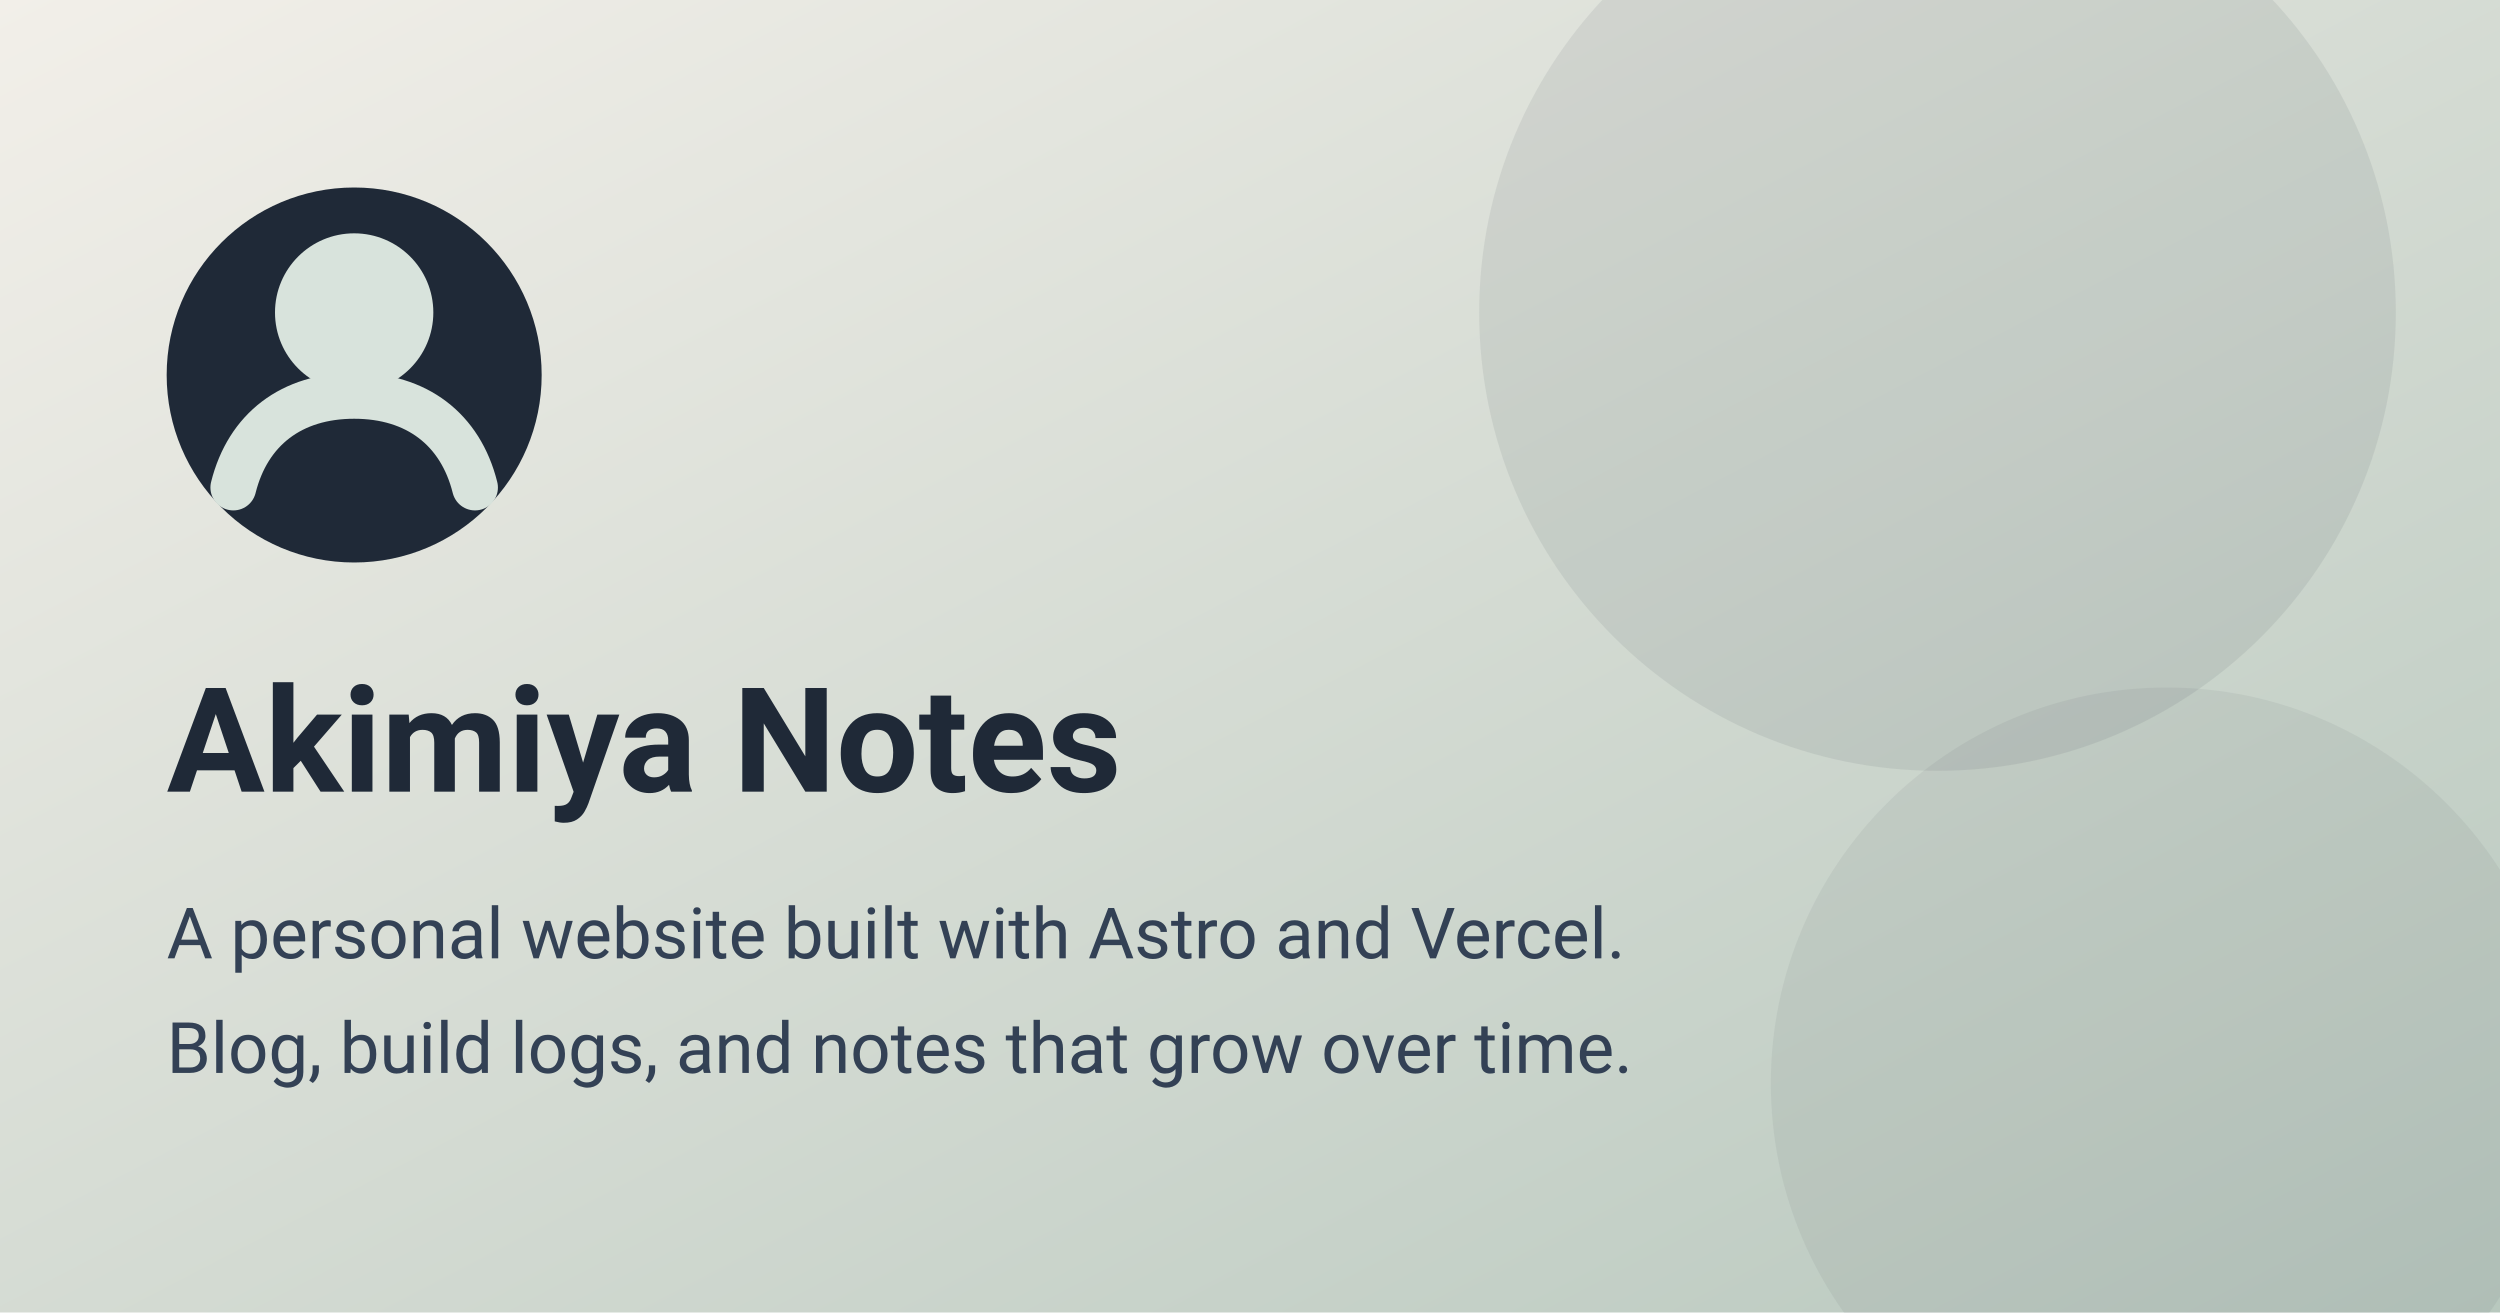
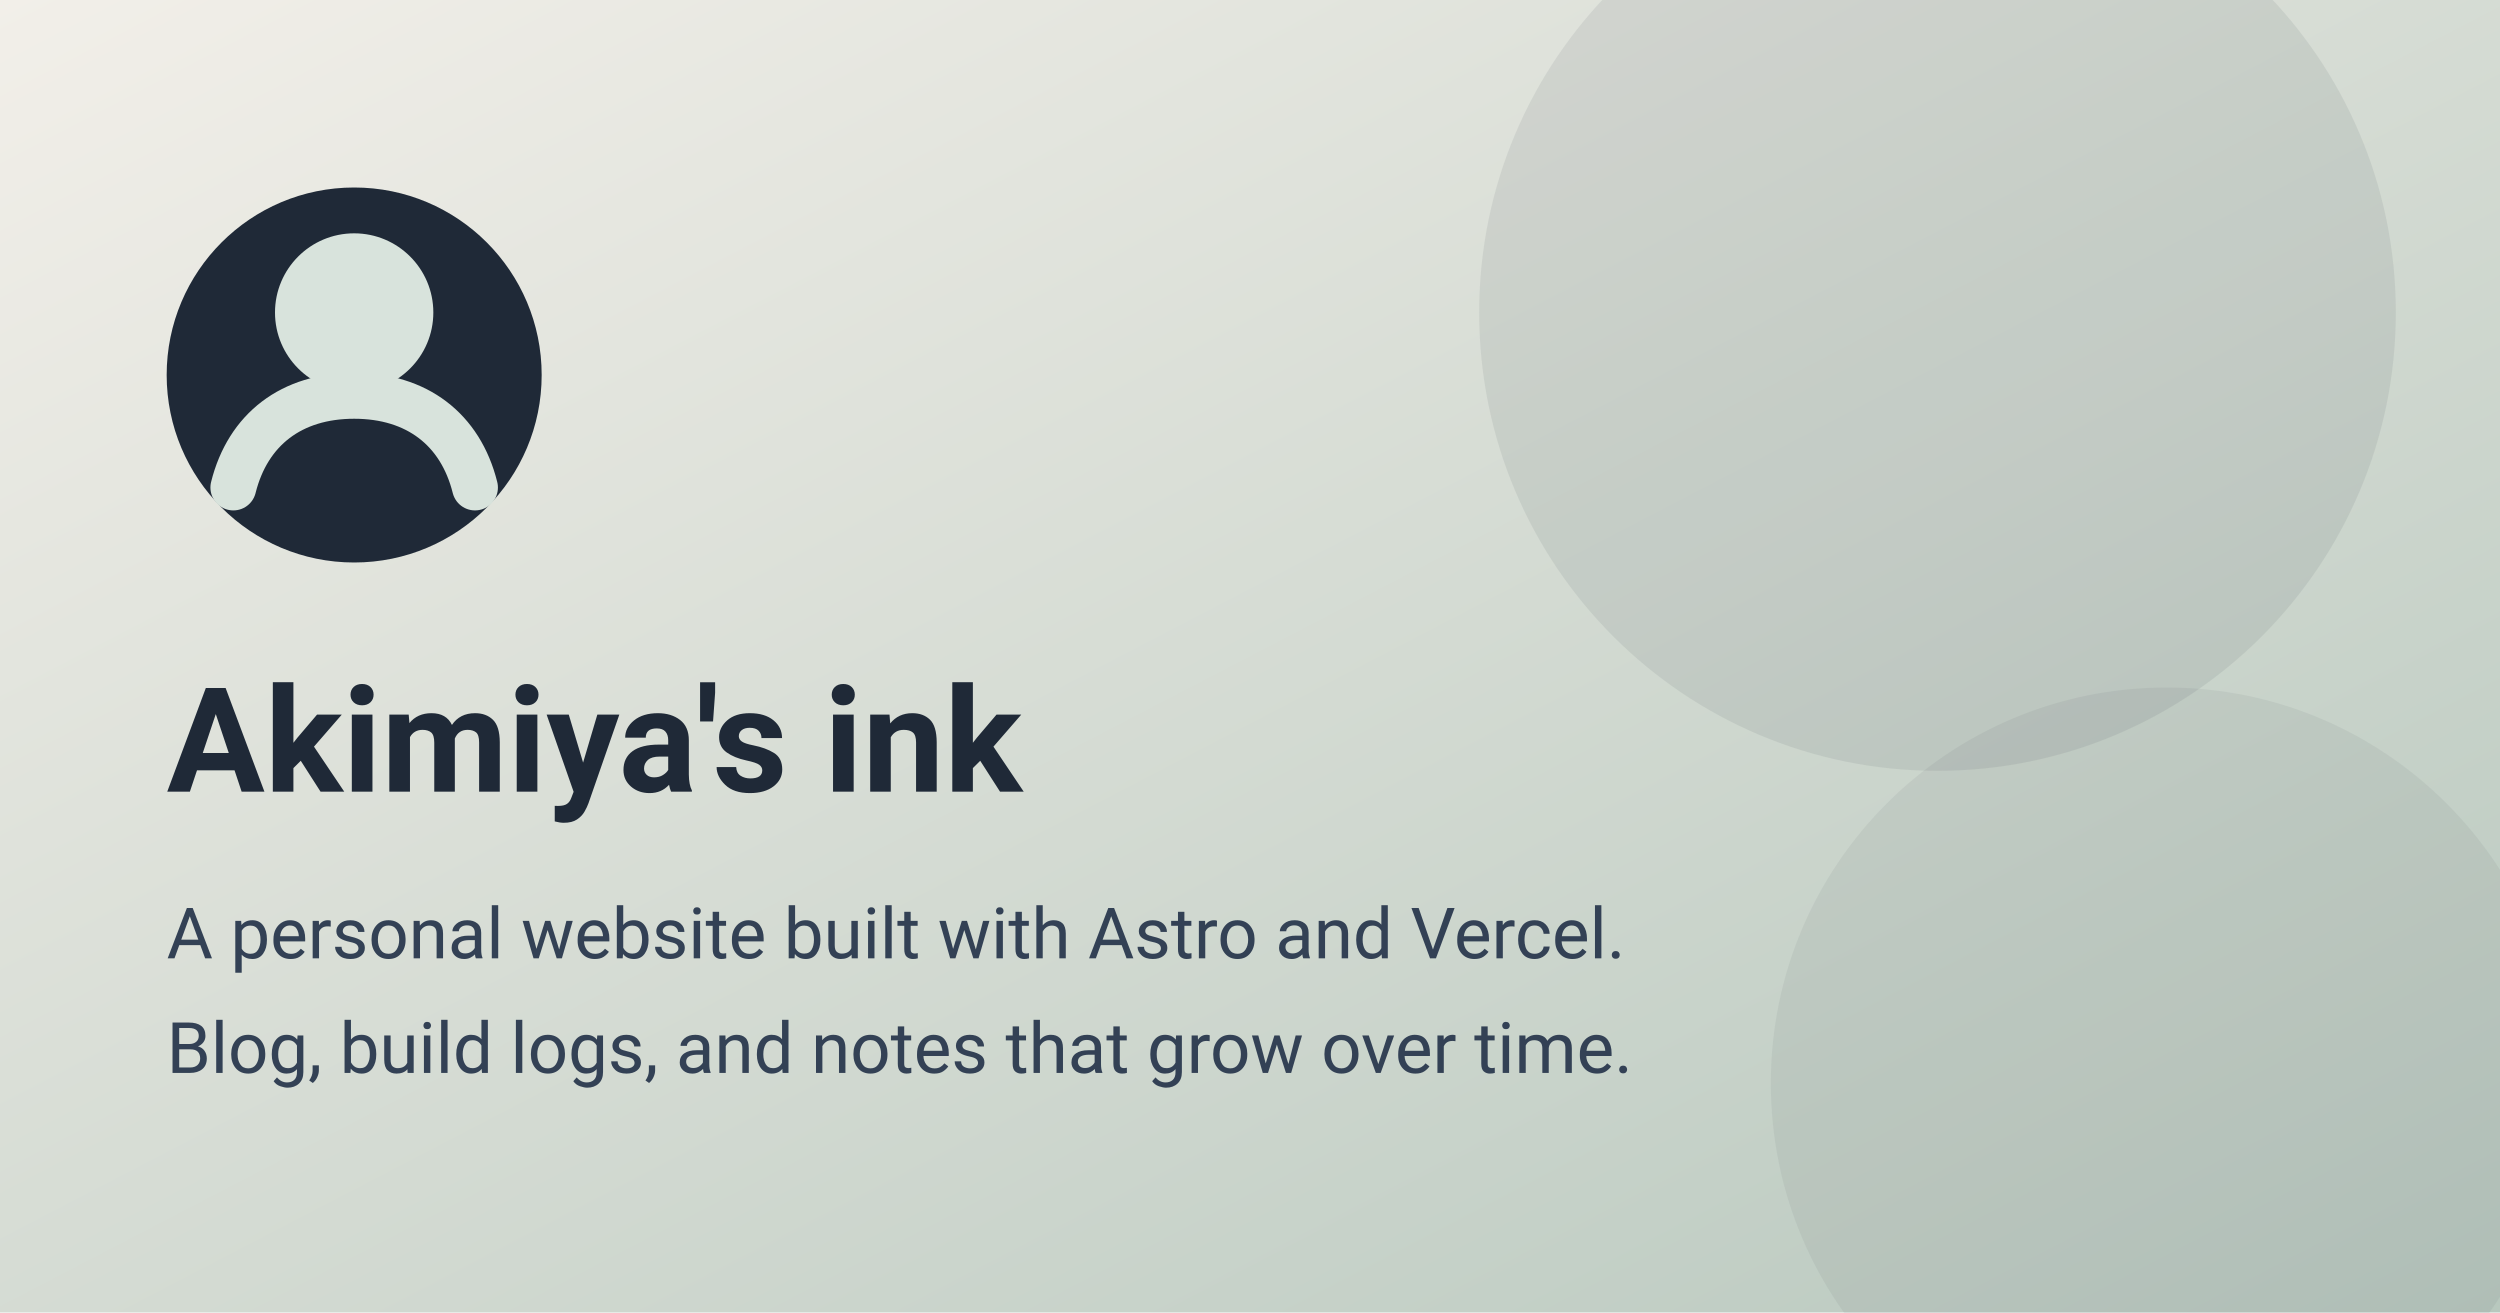
<svg xmlns="http://www.w3.org/2000/svg" viewBox="0 0 1200 630">
  <defs>
    <linearGradient id="bg" x1="0%" y1="0%" x2="100%" y2="100%">
      <stop offset="0%" stop-color="#f2efe9" />
      <stop offset="100%" stop-color="#b8c8be" />
    </linearGradient>
  </defs>
  <rect width="1200" height="630" fill="url(#bg)" />
  <circle cx="930" cy="150" r="220" fill="#1f2937" opacity="0.08" />
  <circle cx="1040" cy="520" r="190" fill="#1f2937" opacity="0.06" />
  <rect x="80" y="90" width="180" height="180" rx="90" fill="#1f2937" />
  <circle cx="170" cy="150" r="38" fill="#d8e3dc" />
  <path d="M112 234c7-28 28-44 58-44s51 16 58 44" fill="none" stroke="#d8e3dc" stroke-linecap="round" stroke-width="22" />
  <text x="80" y="380" fill="#1f2937" font-family="system-ui, -apple-system, BlinkMacSystemFont, 'Segoe UI', Roboto, Helvetica, Arial, sans-serif" font-size="70" font-weight="700">
-     Akimiya Notes
+     Akimiya's ink
  </text>
  <text x="80" y="460" fill="#334155" font-family="system-ui, -apple-system, BlinkMacSystemFont, 'Segoe UI', Roboto, Helvetica, Arial, sans-serif" font-size="34">
    A personal website built with Astro and Vercel.
  </text>
  <text x="80" y="515" fill="#334155" font-family="system-ui, -apple-system, BlinkMacSystemFont, 'Segoe UI', Roboto, Helvetica, Arial, sans-serif" font-size="34">
    Blog, build logs, and notes that grow over time.
  </text>
</svg>
